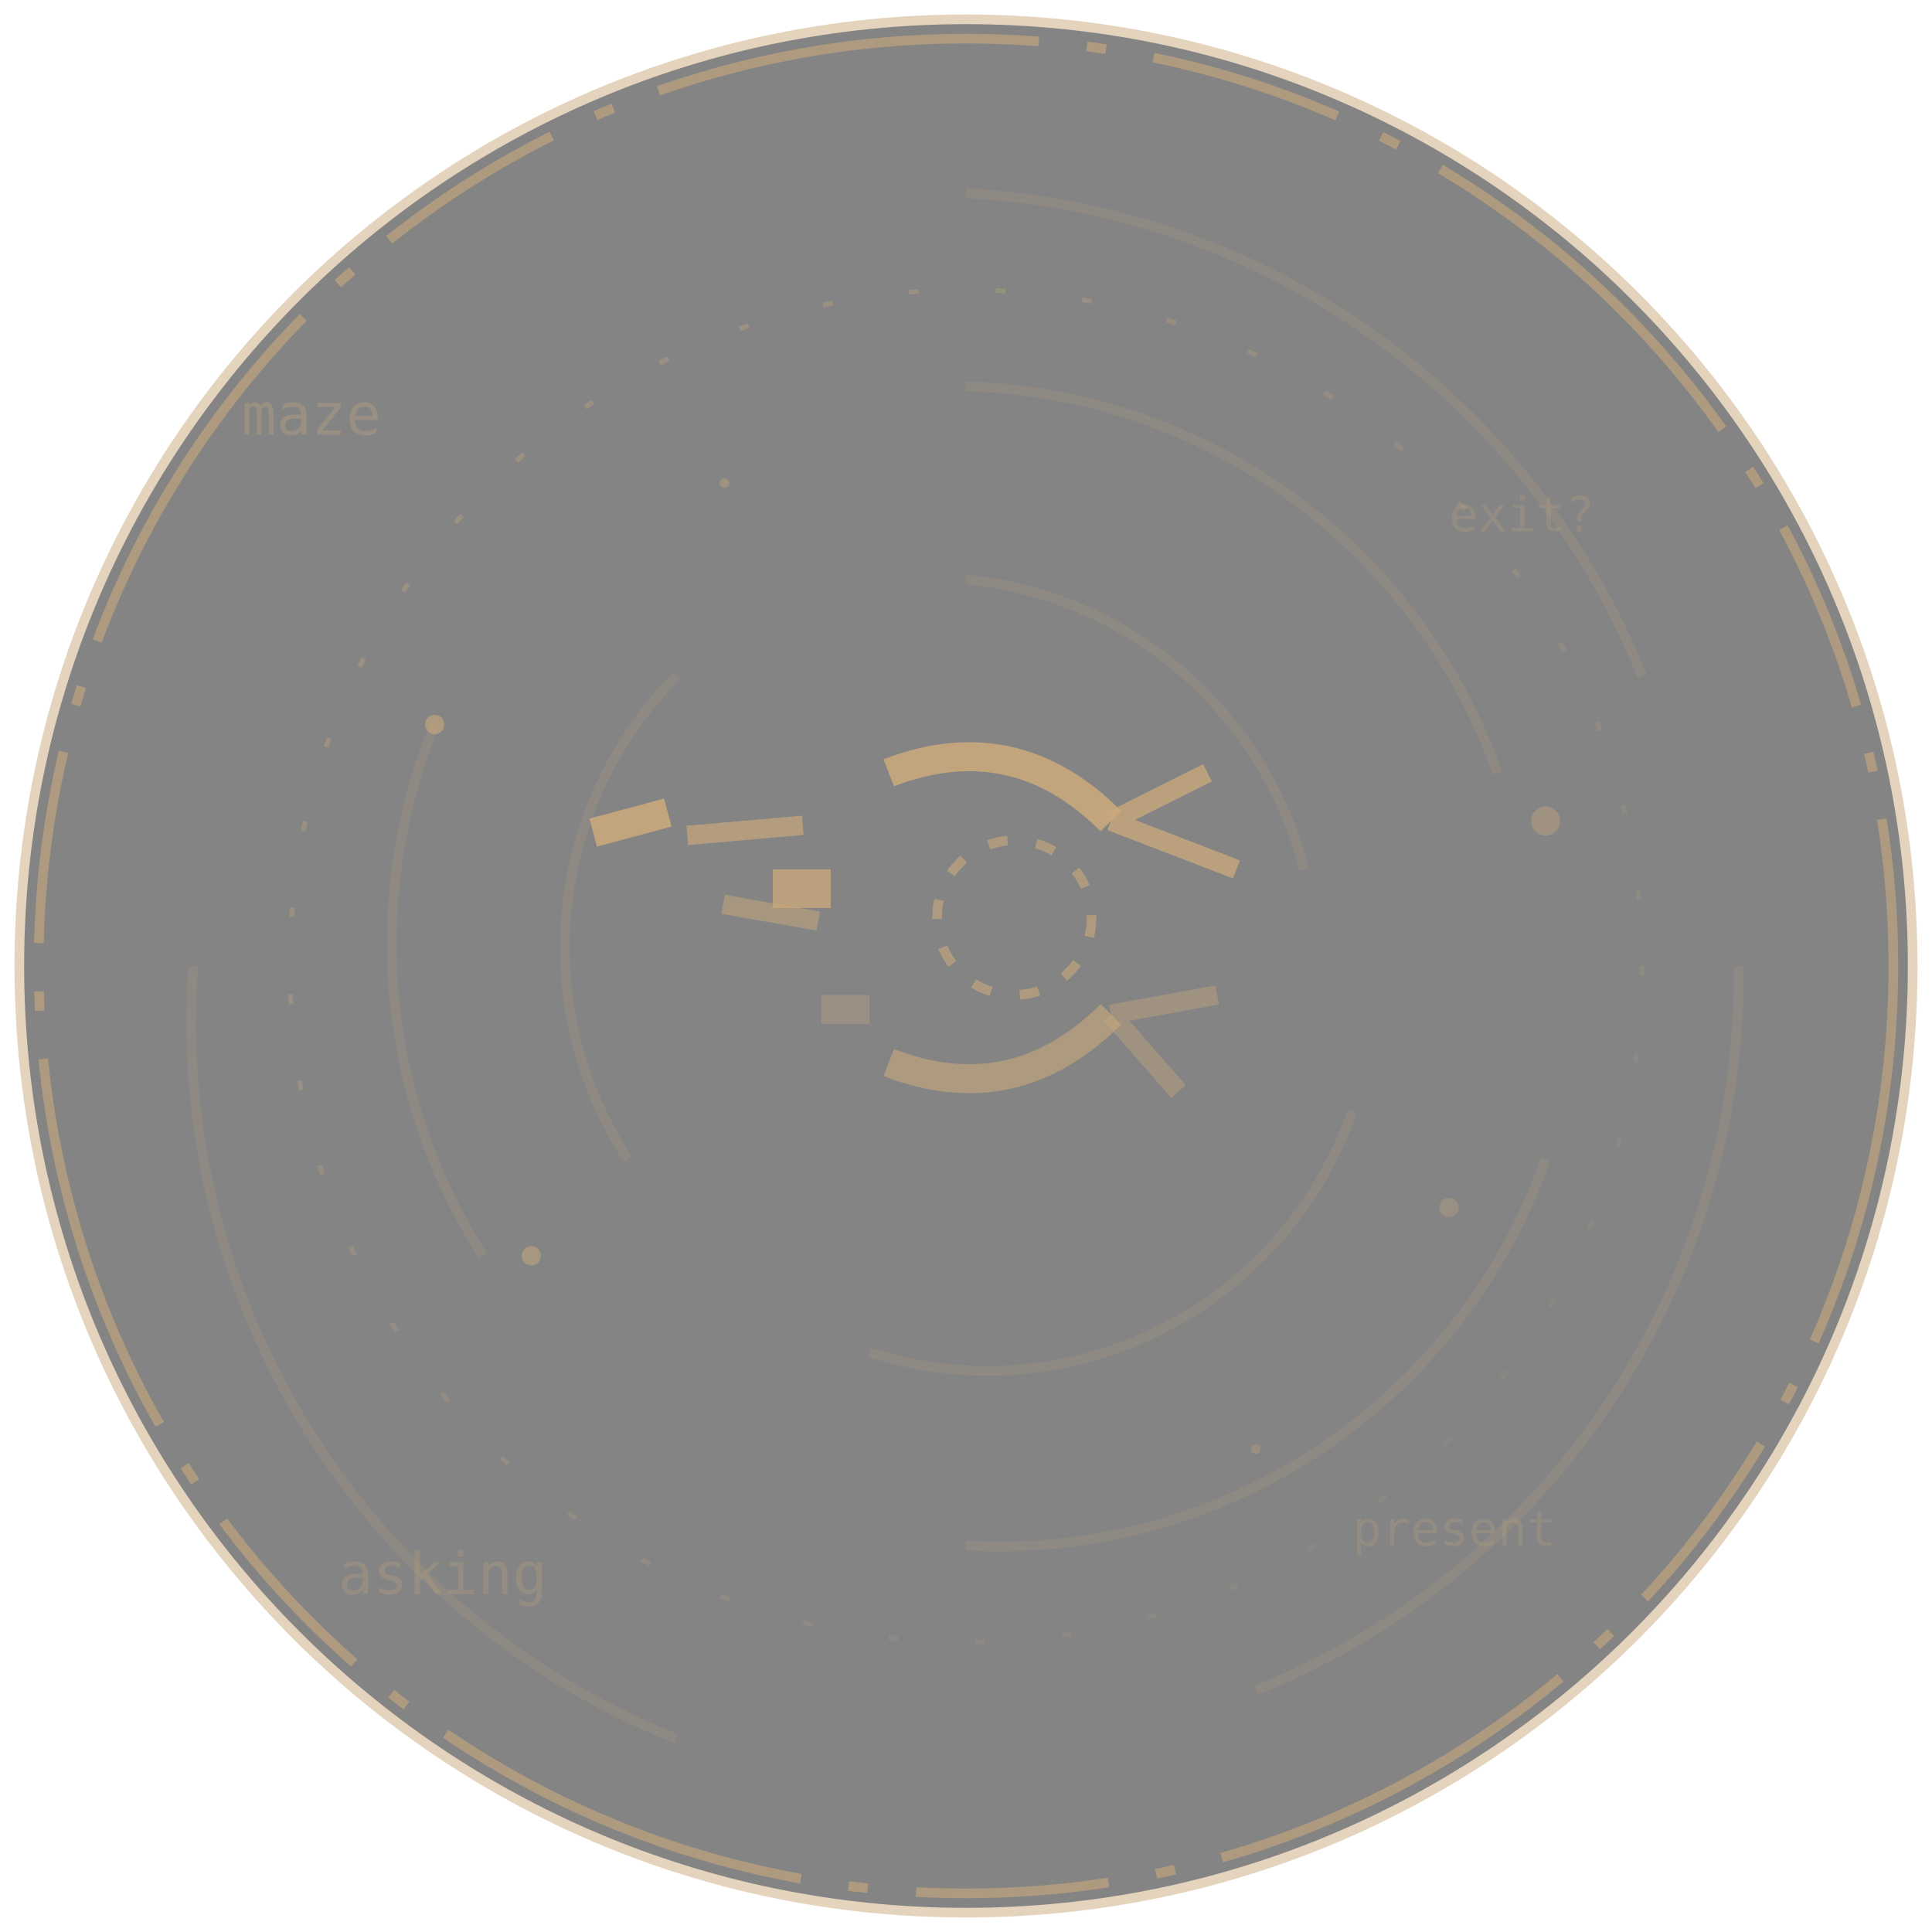
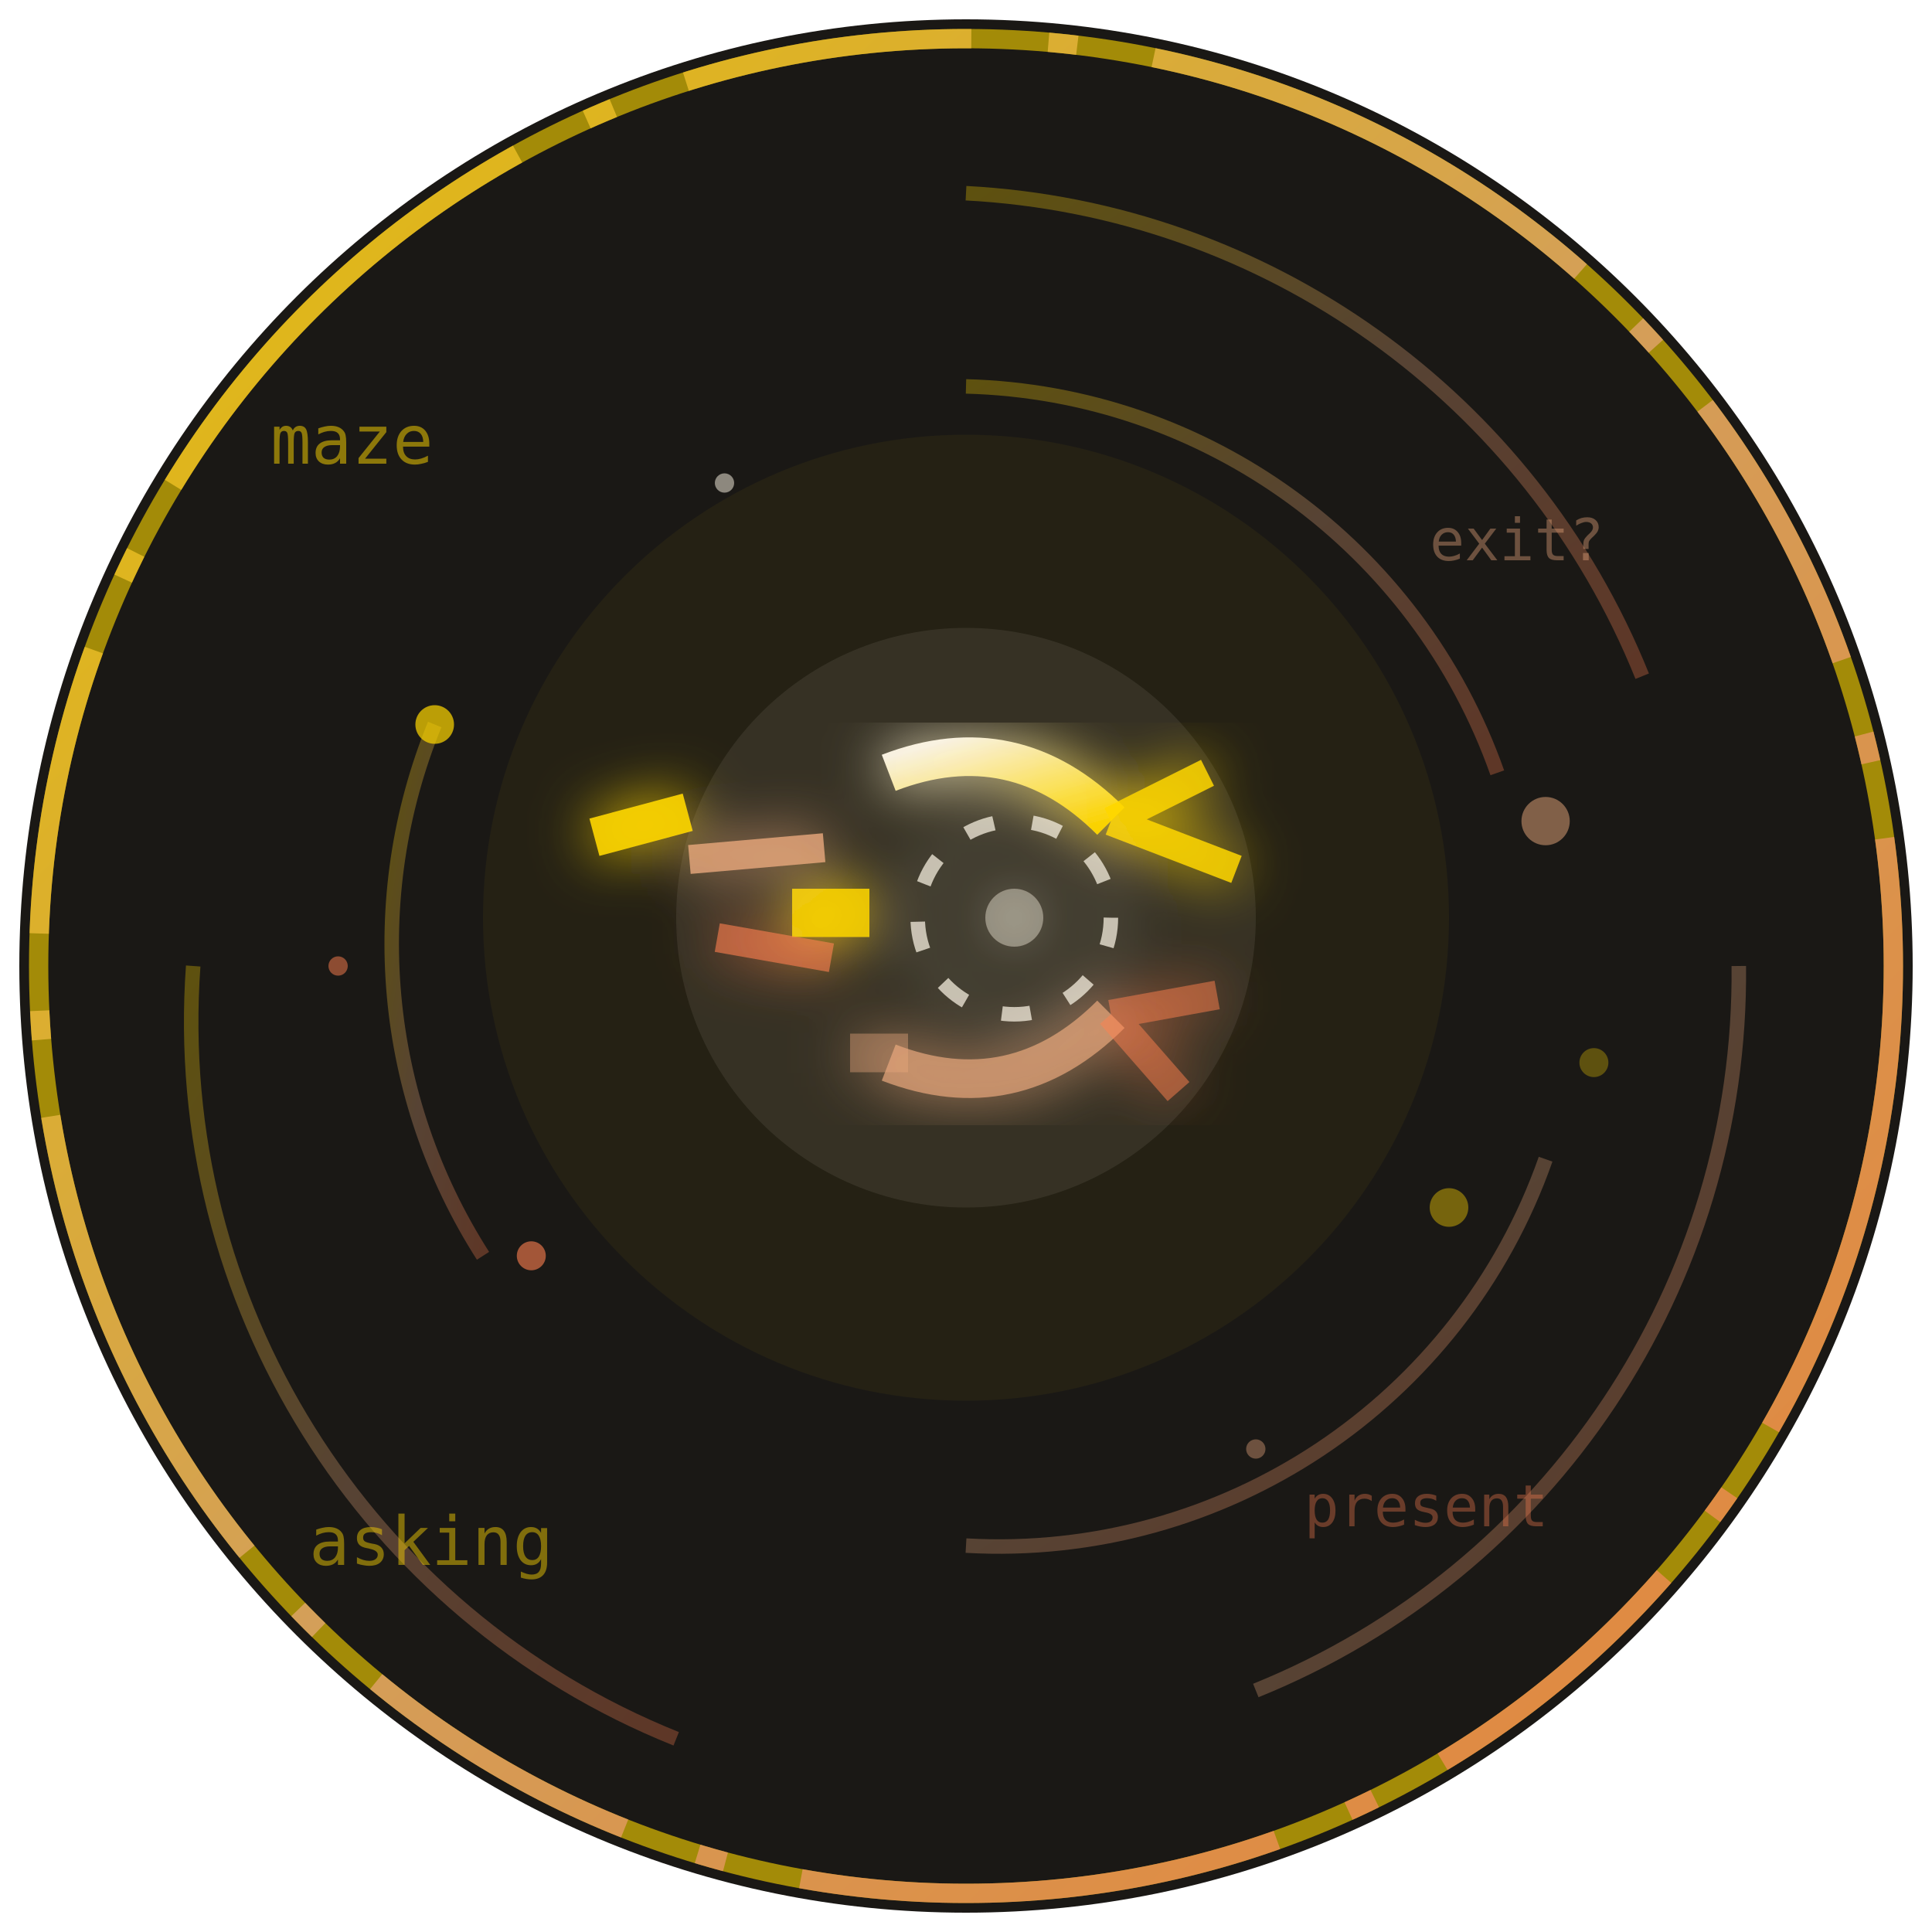
<svg xmlns="http://www.w3.org/2000/svg" viewBox="0 0 200 200">
  <defs>
-     <linearGradient id="fade" x1="0%" y1="0%" x2="100%" y2="100%">
-       <stop offset="0%" style="stop-color:#C9A87C;stop-opacity:1" />
-       <stop offset="100%" style="stop-color:#C9A87C;stop-opacity:0.1" />
+     <linearGradient id="warm" x1="0%" y1="0%" x2="100%" y2="100%">
+       <stop offset="0%" style="stop-color:#FFD700" />
+       <stop offset="50%" style="stop-color:#E8A87C" />
+       <stop offset="100%" style="stop-color:#FF7F50" />
    </linearGradient>
+     <linearGradient id="glow" x1="0%" y1="0%" x2="100%" y2="100%">
+       <stop offset="0%" style="stop-color:#FFF8E7" />
+       <stop offset="100%" style="stop-color:#FFD700" />
+     </linearGradient>
+     <filter id="soft-glow">
+       <feGaussianBlur stdDeviation="3" result="blur" />
+       <feMerge>
+         <feMergeNode in="blur" />
+         <feMergeNode in="SourceGraphic" />
+       </feMerge>
+     </filter>
    <clipPath id="circle-clip">
      <circle cx="100" cy="100" r="96" />
    </clipPath>
  </defs>
-   <circle cx="100" cy="100" r="98" fill="#0A0A09" stroke="#C9A87C" stroke-width="1" opacity="0.5" />
+   <circle cx="100" cy="100" r="98" fill="#1a1815" />
+   <circle cx="100" cy="100" r="96" fill="none" stroke="#FFD700" stroke-width="2" opacity="0.6" />
  <g clip-path="url(#circle-clip)">
-     <g fill="none" stroke="#C9A87C" stroke-width="1" opacity="0.15">
+     <circle cx="100" cy="95" r="50" fill="#FFD700" opacity="0.05" />
+     <circle cx="100" cy="95" r="30" fill="#FFF8E7" opacity="0.08" />
+     <g fill="none" stroke="url(#warm)" stroke-width="1.5" opacity="0.3">
      <path d="M100,20 A80,80 0 0,1 170,70" />
      <path d="M180,100 A80,80 0 0,1 130,175" />
      <path d="M70,180 A80,80 0 0,1 20,100" />
      <path d="M100,40 A60,60 0 0,1 155,80" />
      <path d="M160,120 A60,60 0 0,1 100,160" />
      <path d="M50,130 A60,60 0 0,1 45,75" />
-       <path d="M100,60 A40,40 0 0,1 135,90" />
-       <path d="M140,115 A40,40 0 0,1 90,140" />
-       <path d="M65,120 A40,40 0 0,1 70,70" />
    </g>
-     <g transform="translate(100,95)">
-       <rect x="-35" y="-20" width="8" height="3" fill="#C9A87C" opacity="0.9" transform="rotate(-15)" />
-       <rect x="-28" y="-12" width="12" height="2" fill="#C9A87C" opacity="0.7" transform="rotate(-5)" />
-       <rect x="-20" y="-5" width="6" height="4" fill="#C9A87C" opacity="0.8" />
-       <rect x="-25" y="2" width="10" height="2" fill="#C9A87C" opacity="0.5" transform="rotate(10)" />
-       <rect x="-15" y="8" width="5" height="3" fill="#C9A87C" opacity="0.3" />
-       <path d="M-8,-15 Q5,-20 15,-10" stroke="#C9A87C" stroke-width="3" fill="none" opacity="0.9" />
-       <path d="M15,-10 L25,-15 M15,-10 L28,-5" stroke="#C9A87C" stroke-width="2" fill="none" opacity="0.8" />
-       <path d="M-8,15 Q5,20 15,10" stroke="#C9A87C" stroke-width="3" fill="none" opacity="0.6" />
-       <path d="M15,10 L22,18 M15,10 L26,8" stroke="#C9A87C" stroke-width="2" fill="none" opacity="0.4" />
-       <circle cx="5" cy="0" r="8" fill="none" stroke="#C9A87C" stroke-width="1" stroke-dasharray="2,3" opacity="0.6" />
+     <g transform="translate(100,95)" filter="url(#soft-glow)">
+       <rect x="-35" y="-20" width="10" height="4" fill="#FFD700" opacity="0.9" transform="rotate(-15)" />
+       <rect x="-28" y="-10" width="14" height="3" fill="#E8A87C" opacity="0.8" transform="rotate(-5)" />
+       <rect x="-18" y="-3" width="8" height="5" fill="#FFD700" opacity="0.85" />
+       <rect x="-25" y="5" width="12" height="3" fill="#FF7F50" opacity="0.6" transform="rotate(10)" />
+       <rect x="-12" y="12" width="6" height="4" fill="#E8A87C" opacity="0.4" />
+       <path d="M-8,-15 Q5,-20 15,-10" stroke="url(#glow)" stroke-width="4" fill="none" opacity="0.95" />
+       <path d="M15,-10 L25,-15 M15,-10 L28,-5" stroke="#FFD700" stroke-width="3" fill="none" opacity="0.85" />
+       <path d="M-8,15 Q5,20 15,10" stroke="#E8A87C" stroke-width="4" fill="none" opacity="0.7" />
+       <path d="M15,10 L22,18 M15,10 L26,8" stroke="#FF7F50" stroke-width="3" fill="none" opacity="0.5" />
+       <circle cx="5" cy="0" r="10" fill="none" stroke="#FFF8E7" stroke-width="1.5" stroke-dasharray="3,4" opacity="0.7" />
+       <circle cx="5" cy="0" r="3" fill="#FFF8E7" opacity="0.4" />
    </g>
-     <text x="25" y="45" fill="#C9A87C" font-family="monospace" font-size="6" opacity="0.3">maze</text>
-     <text x="150" y="55" fill="#C9A87C" font-family="monospace" font-size="5" opacity="0.2">exit?</text>
-     <text x="35" y="165" fill="#C9A87C" font-family="monospace" font-size="6" opacity="0.25">asking</text>
-     <text x="140" y="160" fill="#C9A87C" font-family="monospace" font-size="5" opacity="0.2">present</text>
-     <circle cx="45" cy="75" r="1" fill="#C9A87C" opacity="0.6" />
-     <circle cx="160" cy="85" r="1.5" fill="#C9A87C" opacity="0.4" />
-     <circle cx="55" cy="130" r="1" fill="#C9A87C" opacity="0.5" />
-     <circle cx="150" cy="125" r="1" fill="#C9A87C" opacity="0.3" />
-     <circle cx="75" cy="50" r="0.5" fill="#C9A87C" opacity="0.4" />
-     <circle cx="130" cy="150" r="0.5" fill="#C9A87C" opacity="0.3" />
-     <circle cx="100" cy="100" r="70" fill="none" stroke="url(#fade)" stroke-width="0.5" stroke-dasharray="1,8" opacity="0.4" />
+     <text x="28" y="48" fill="#FFD700" font-family="monospace" font-size="7" opacity="0.5">maze</text>
+     <text x="148" y="58" fill="#E8A87C" font-family="monospace" font-size="6" opacity="0.4">exit?</text>
+     <text x="32" y="162" fill="#FFD700" font-family="monospace" font-size="7" opacity="0.45">asking</text>
+     <text x="135" y="158" fill="#FF7F50" font-family="monospace" font-size="6" opacity="0.35">present</text>
+     <circle cx="45" cy="75" r="2" fill="#FFD700" opacity="0.7" />
+     <circle cx="160" cy="85" r="2.5" fill="#E8A87C" opacity="0.5" />
+     <circle cx="55" cy="130" r="1.5" fill="#FF7F50" opacity="0.6" />
+     <circle cx="150" cy="125" r="2" fill="#FFD700" opacity="0.4" />
+     <circle cx="75" cy="50" r="1" fill="#FFF8E7" opacity="0.5" />
+     <circle cx="130" cy="150" r="1" fill="#E8A87C" opacity="0.4" />
+     <circle cx="165" cy="110" r="1.5" fill="#FFD700" opacity="0.3" />
+     <circle cx="35" cy="100" r="1" fill="#FF7F50" opacity="0.5" />
  </g>
-   <circle cx="100" cy="100" r="96" fill="none" stroke="#C9A87C" stroke-width="1" stroke-dasharray="40,5,2,5,20,5,2,5" opacity="0.6" />
+   <circle cx="100" cy="100" r="96" fill="none" stroke="url(#warm)" stroke-width="2" stroke-dasharray="50,8,3,8,30,8,3,8" opacity="0.7" />
</svg>
